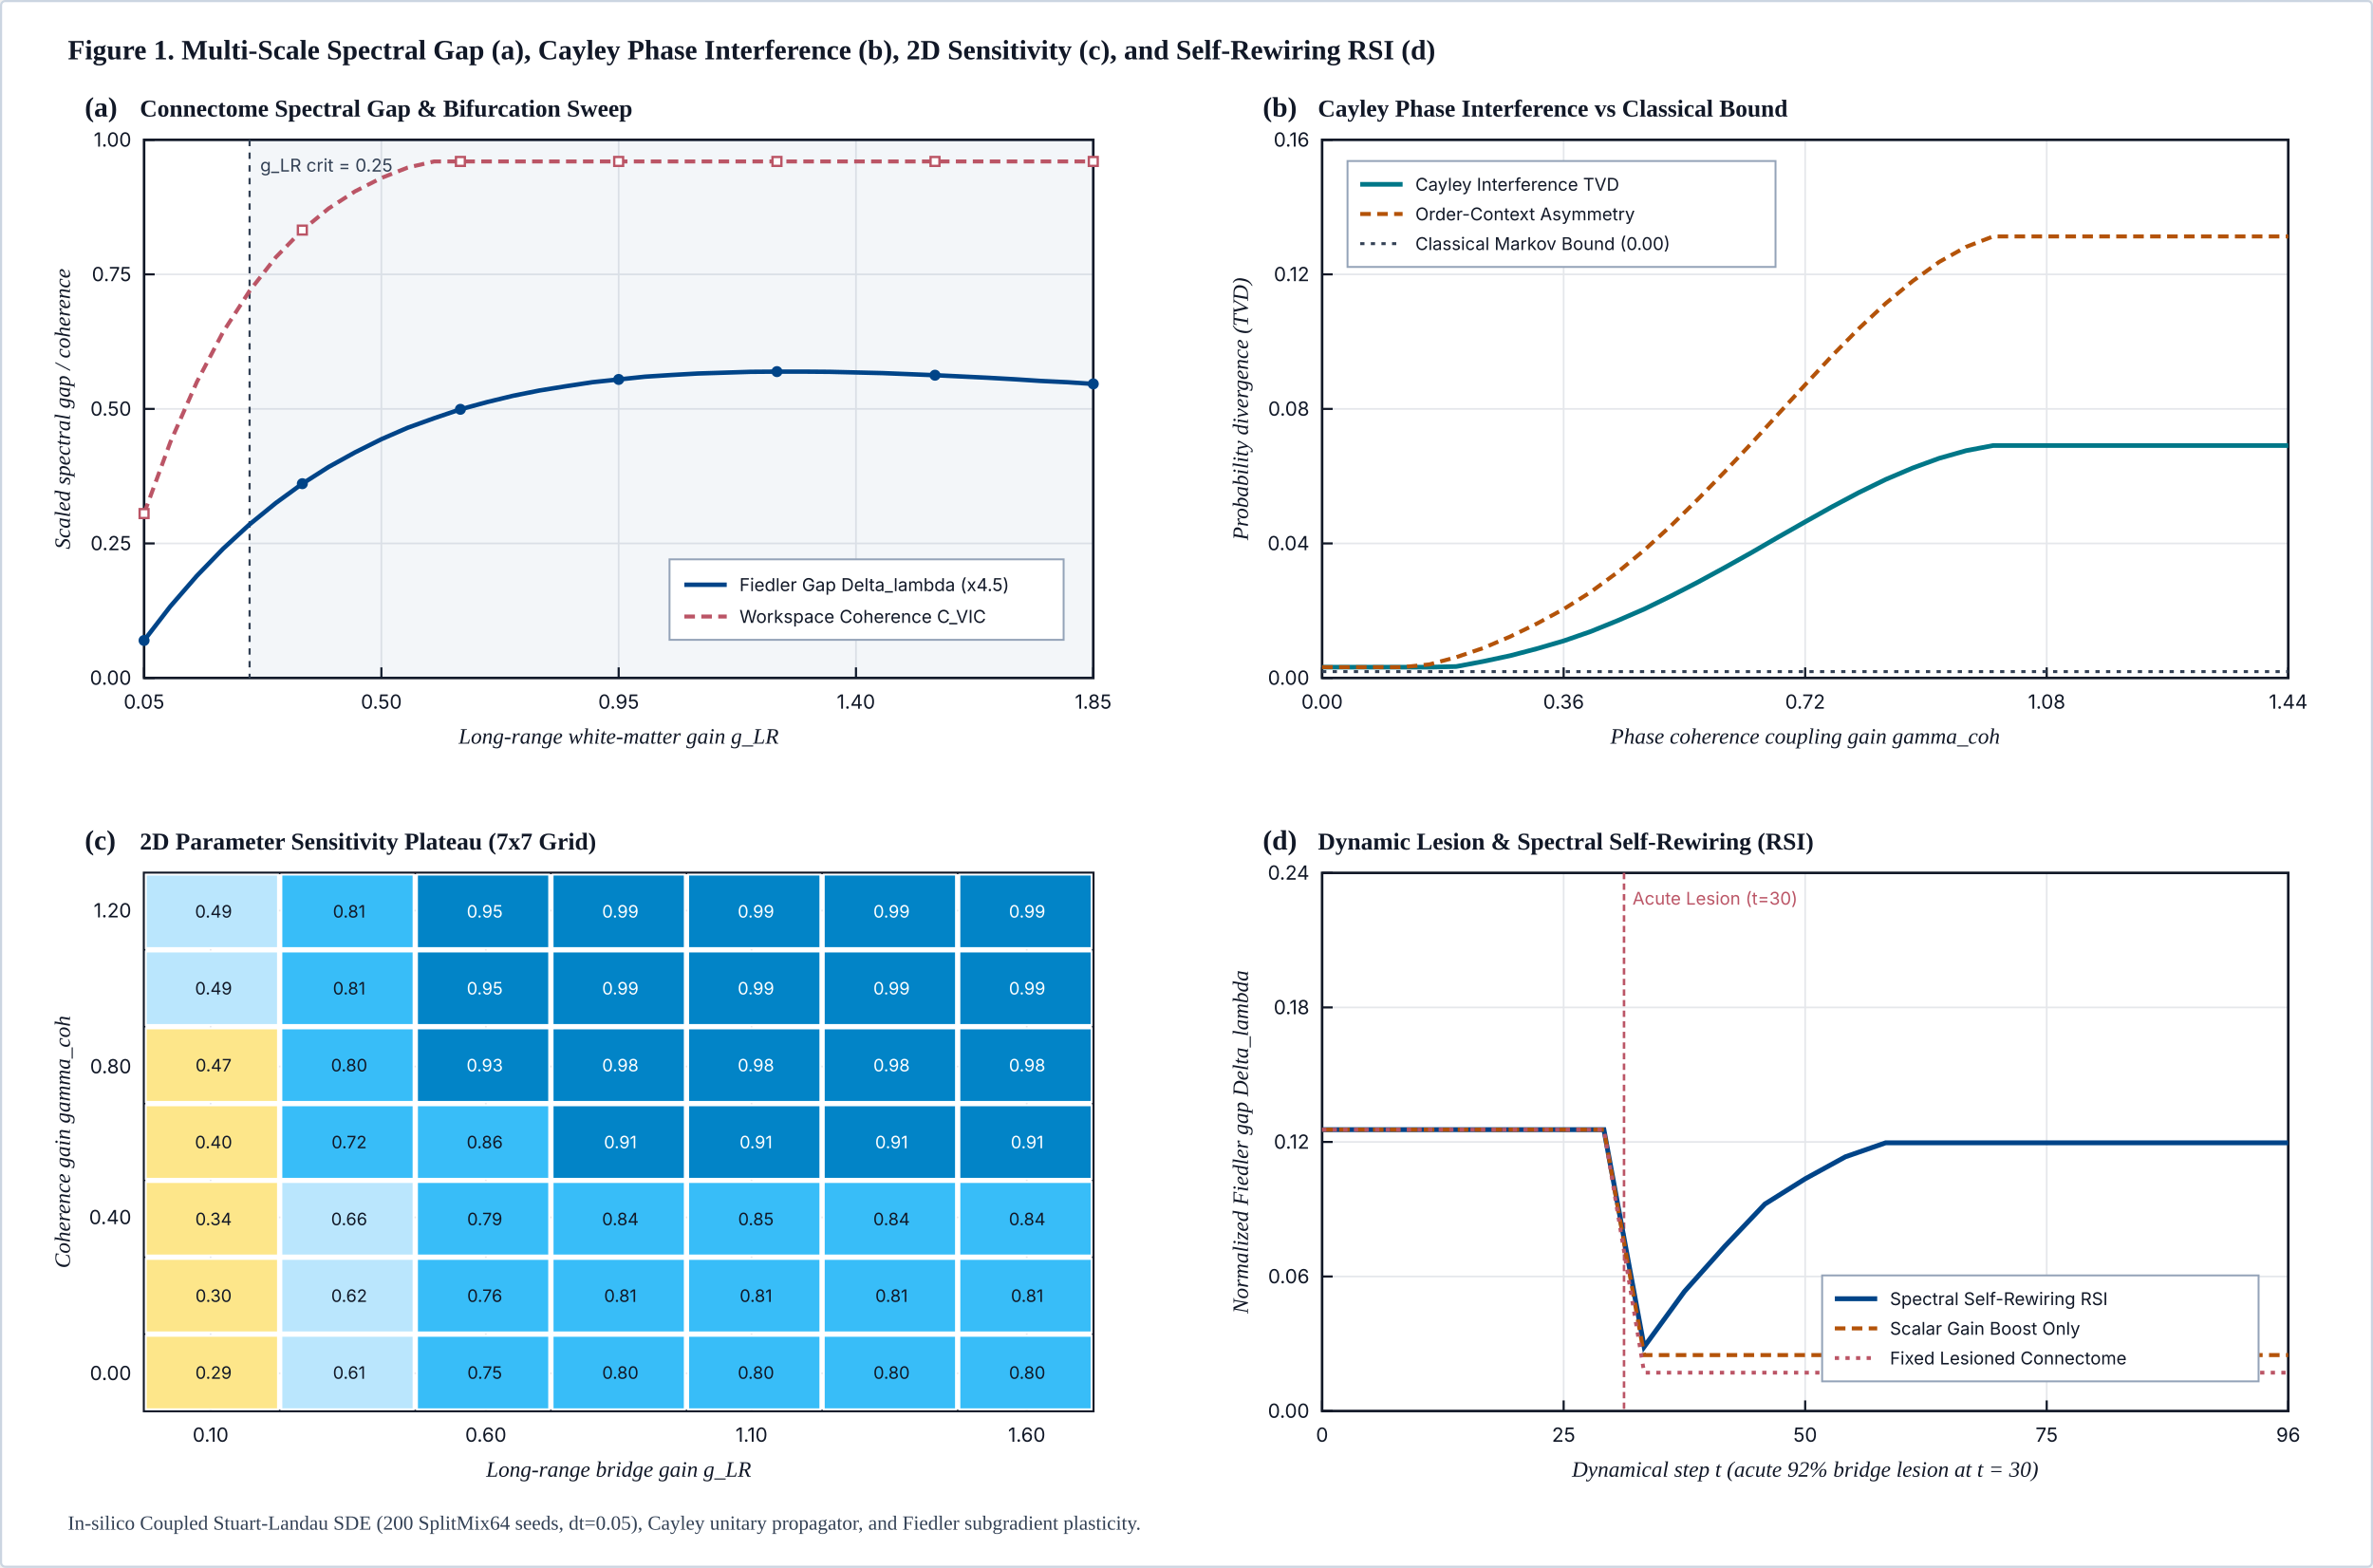
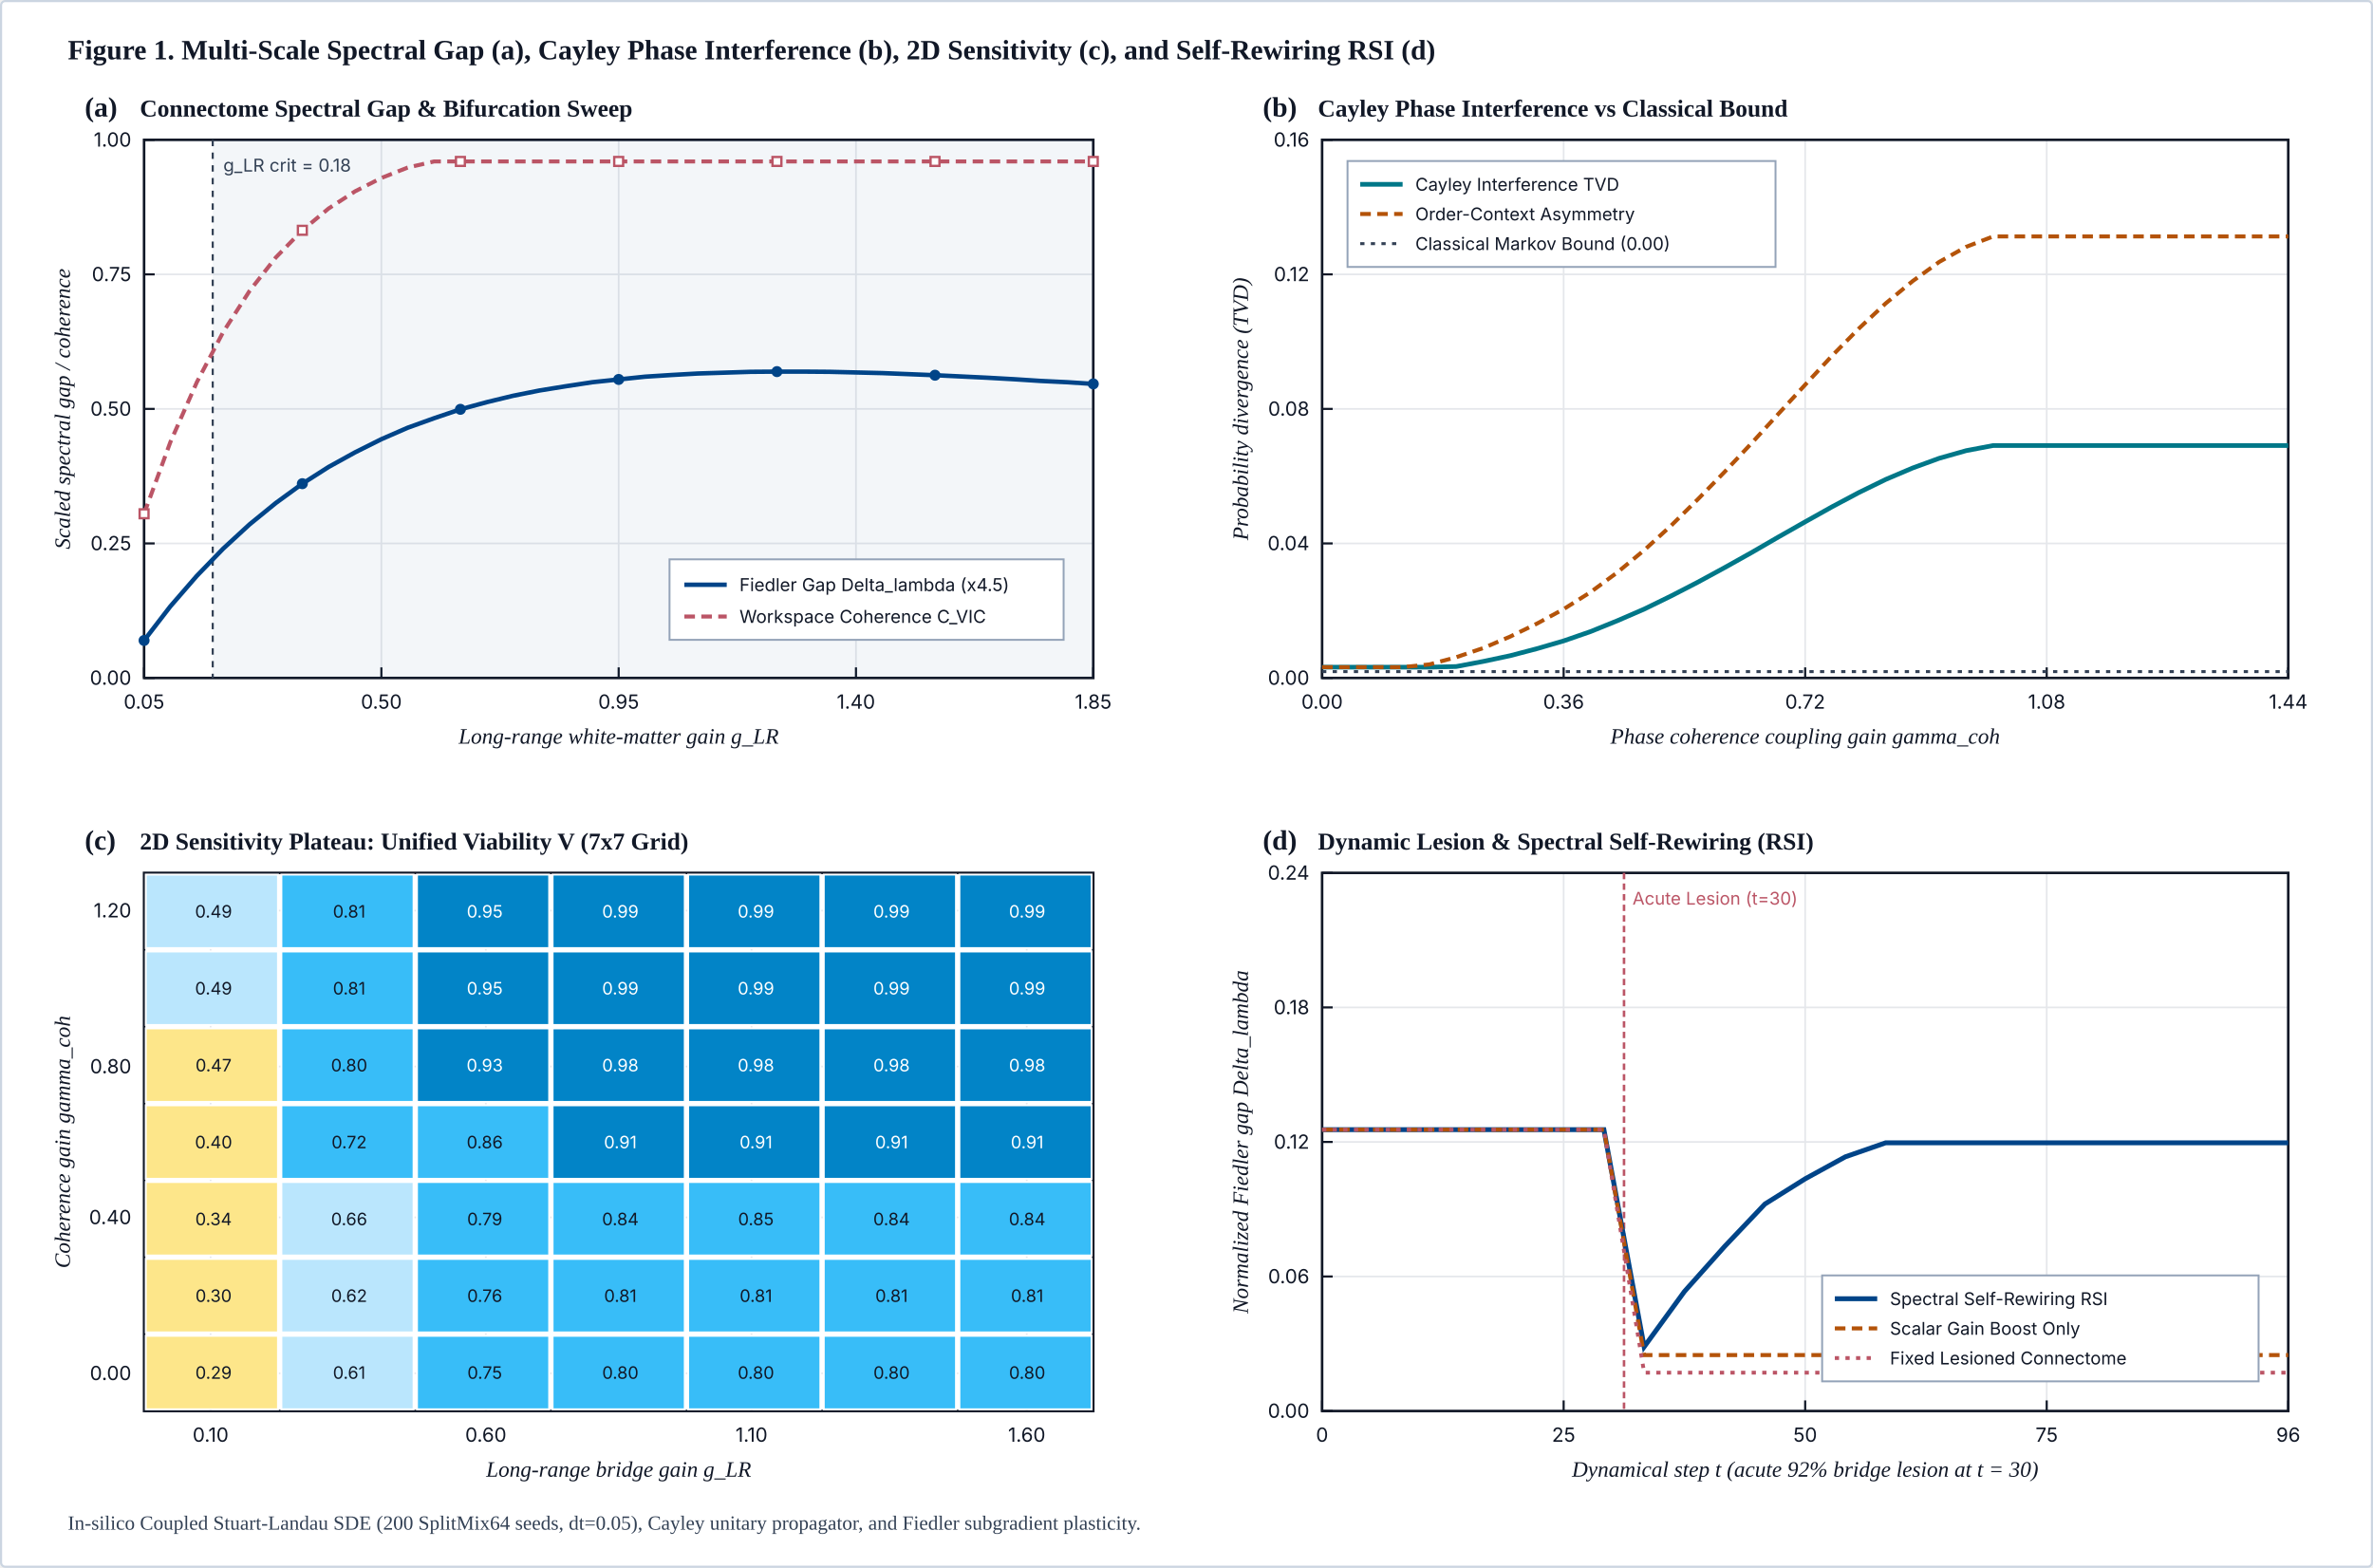
<svg xmlns="http://www.w3.org/2000/svg" viewBox="0 0 1120 740" width="1120" height="740" role="img" data-figure-style="journal-multipanel">
  <rect x="0.5" y="0.5" width="1119" height="739" rx="2" fill="#ffffff" stroke="#cbd5e1" stroke-width="1" />
  <text x="32" y="28" fill="#111827" font-family="Georgia, 'Times New Roman', serif" font-size="13.2" font-weight="700">Figure 1. Multi-Scale Spectral Gap (a), Cayley Phase Interference (b), 2D Sensitivity (c), and Self-Rewiring RSI (d)</text>
  <text x="40.0" y="55.0" fill="#111827" font-family="Georgia, 'Times New Roman', serif" font-size="13.2" font-weight="700">(a)</text>
  <text x="66.0" y="55.0" fill="#111827" font-family="Georgia, 'Times New Roman', serif" font-size="11.4" font-weight="600">Connectome Spectral Gap &amp; Bifurcation Sweep</text>
  <line x1="68.0" y1="320.0" x2="516.0" y2="320.0" stroke="#e5e7eb" stroke-width="0.8" />
  <line x1="68.0" y1="256.5" x2="516.0" y2="256.5" stroke="#e5e7eb" stroke-width="0.8" />
  <line x1="68.0" y1="193.0" x2="516.0" y2="193.0" stroke="#e5e7eb" stroke-width="0.8" />
  <line x1="68.0" y1="129.5" x2="516.0" y2="129.5" stroke="#e5e7eb" stroke-width="0.8" />
  <line x1="68.0" y1="66.0" x2="516.0" y2="66.0" stroke="#e5e7eb" stroke-width="0.8" />
  <line x1="68.0" y1="66.0" x2="68.0" y2="320.0" stroke="#e5e7eb" stroke-width="0.8" />
  <line x1="180.0" y1="66.0" x2="180.0" y2="320.0" stroke="#e5e7eb" stroke-width="0.8" />
  <line x1="292.0" y1="66.0" x2="292.0" y2="320.0" stroke="#e5e7eb" stroke-width="0.8" />
  <line x1="404.0" y1="66.0" x2="404.0" y2="320.0" stroke="#e5e7eb" stroke-width="0.8" />
  <line x1="516.0" y1="66.0" x2="516.0" y2="320.0" stroke="#e5e7eb" stroke-width="0.8" />
  <rect x="68.0" y="66.0" width="448.0" height="254.0" fill="none" stroke="#111827" stroke-width="1.2" />
  <line x1="68.0" y1="320.0" x2="68.0" y2="315.0" stroke="#111827" stroke-width="1.0" />
  <text x="68.0" y="334.5" text-anchor="middle" fill="#111827" font-family="Inter, 'Helvetica Neue', Arial, sans-serif" font-size="9.2">0.05</text>
  <line x1="180.0" y1="320.0" x2="180.0" y2="315.0" stroke="#111827" stroke-width="1.0" />
  <text x="180.0" y="334.5" text-anchor="middle" fill="#111827" font-family="Inter, 'Helvetica Neue', Arial, sans-serif" font-size="9.2">0.50</text>
  <line x1="292.0" y1="320.0" x2="292.0" y2="315.0" stroke="#111827" stroke-width="1.0" />
  <text x="292.0" y="334.5" text-anchor="middle" fill="#111827" font-family="Inter, 'Helvetica Neue', Arial, sans-serif" font-size="9.2">0.95</text>
  <line x1="404.0" y1="320.0" x2="404.0" y2="315.0" stroke="#111827" stroke-width="1.0" />
  <text x="404.0" y="334.5" text-anchor="middle" fill="#111827" font-family="Inter, 'Helvetica Neue', Arial, sans-serif" font-size="9.2">1.40</text>
  <line x1="516.0" y1="320.0" x2="516.0" y2="315.0" stroke="#111827" stroke-width="1.0" />
  <text x="516.0" y="334.5" text-anchor="middle" fill="#111827" font-family="Inter, 'Helvetica Neue', Arial, sans-serif" font-size="9.2">1.85</text>
  <line x1="68.0" y1="320.0" x2="73.0" y2="320.0" stroke="#111827" stroke-width="1.0" />
  <text x="62.0" y="323.2" text-anchor="end" fill="#111827" font-family="Inter, 'Helvetica Neue', Arial, sans-serif" font-size="9.2">0.00</text>
  <line x1="68.0" y1="256.5" x2="73.0" y2="256.5" stroke="#111827" stroke-width="1.0" />
  <text x="62.0" y="259.7" text-anchor="end" fill="#111827" font-family="Inter, 'Helvetica Neue', Arial, sans-serif" font-size="9.2">0.25</text>
  <line x1="68.0" y1="193.0" x2="73.0" y2="193.0" stroke="#111827" stroke-width="1.0" />
  <text x="62.0" y="196.2" text-anchor="end" fill="#111827" font-family="Inter, 'Helvetica Neue', Arial, sans-serif" font-size="9.2">0.50</text>
  <line x1="68.0" y1="129.5" x2="73.0" y2="129.5" stroke="#111827" stroke-width="1.0" />
  <text x="62.0" y="132.7" text-anchor="end" fill="#111827" font-family="Inter, 'Helvetica Neue', Arial, sans-serif" font-size="9.2">0.75</text>
  <line x1="68.0" y1="66.0" x2="73.0" y2="66.0" stroke="#111827" stroke-width="1.0" />
  <text x="62.0" y="69.2" text-anchor="end" fill="#111827" font-family="Inter, 'Helvetica Neue', Arial, sans-serif" font-size="9.2">1.00</text>
  <text x="292.0" y="351.0" text-anchor="middle" fill="#111827" font-family="Georgia, 'Times New Roman', serif" font-size="10.4" font-style="italic">Long-range white-matter gain g_LR</text>
  <text x="33.0" y="193.0" text-anchor="middle" transform="rotate(-90 33.0 193.0)" fill="#111827" font-family="Georgia, 'Times New Roman', serif" font-size="10.4" font-style="italic">Scaled spectral gap / coherence</text>
-   <rect x="117.8" y="66.0" width="398.2" height="254.0" fill="#004488" fill-opacity="0.05" />
-   <line x1="117.8" y1="66.0" x2="117.8" y2="320.0" stroke="#334155" stroke-width="1.0" stroke-dasharray="3 3" />
-   <text x="122.8" y="81.0" fill="#334155" font-family="Inter, 'Helvetica Neue', Arial, sans-serif" font-size="8.4">g_LR crit = 0.25</text>
+   <rect x="100.4" y="66.0" width="415.6" height="254.0" fill="#004488" fill-opacity="0.05" />
+   <line x1="100.4" y1="66.0" x2="100.4" y2="320.0" stroke="#334155" stroke-width="1.0" stroke-dasharray="3 3" />
+   <text x="105.4" y="81.0" fill="#334155" font-family="Inter, 'Helvetica Neue', Arial, sans-serif" font-size="8.4">g_LR crit = 0.18</text>
  <path d="M68.0,302.3 L80.4,286.2 L92.9,271.8 L105.3,259.0 L117.8,247.5 L130.2,237.4 L142.7,228.3 L155.1,220.4 L167.6,213.5 L180.0,207.3 L192.4,201.9 L204.9,197.4 L217.3,193.2 L229.8,189.8 L242.2,186.8 L254.7,184.3 L267.1,182.3 L279.6,180.4 L292.0,179.1 L304.4,177.8 L316.9,177.0 L329.3,176.3 L341.8,175.9 L354.2,175.5 L366.7,175.4 L379.1,175.4 L391.6,175.5 L404.0,175.8 L416.4,176.1 L428.9,176.6 L441.3,177.1 L453.8,177.7 L466.2,178.3 L478.7,179.0 L491.1,179.8 L503.6,180.4 L516.0,181.2" fill="none" stroke="#004488" stroke-width="2.1" />
-   <path d="M68.0,242.4 L80.4,208.7 L92.9,180.3 L105.3,156.7 L117.8,137.3 L130.2,121.4 L142.7,108.6 L155.1,98.4 L167.6,90.3 L180.0,84.0 L192.4,79.1 L204.9,76.2 L217.3,76.2 L229.8,76.2 L242.2,76.2 L254.7,76.2 L267.1,76.2 L279.6,76.2 L292.0,76.2 L304.4,76.2 L316.9,76.2 L329.3,76.2 L341.8,76.2 L354.2,76.2 L366.7,76.2 L379.1,76.2 L391.6,76.2 L404.0,76.2 L416.4,76.2 L428.9,76.2 L441.3,76.2 L453.8,76.2 L466.2,76.2 L478.7,76.2 L491.1,76.2 L503.6,76.2 L516.0,76.2" fill="none" stroke="#bb5566" stroke-width="1.9" stroke-dasharray="5 3" />
+   <path d="M68.0,242.5 L80.4,208.7 L92.9,180.4 L105.3,156.8 L117.8,137.3 L130.2,121.5 L142.7,108.7 L155.1,98.4 L167.6,90.3 L180.0,84.0 L192.4,79.1 L204.9,76.2 L217.3,76.2 L229.8,76.2 L242.2,76.2 L254.7,76.2 L267.1,76.2 L279.6,76.2 L292.0,76.2 L304.4,76.2 L316.9,76.2 L329.3,76.2 L341.8,76.2 L354.2,76.2 L366.7,76.2 L379.1,76.2 L391.6,76.2 L404.0,76.2 L416.4,76.2 L428.9,76.2 L441.3,76.2 L453.8,76.2 L466.2,76.2 L478.7,76.2 L491.1,76.2 L503.6,76.2 L516.0,76.2" fill="none" stroke="#bb5566" stroke-width="1.9" stroke-dasharray="5 3" />
  <circle cx="68.0" cy="302.3" r="2.6" fill="#004488" />
-   <rect x="65.9" y="240.3" width="4.2" height="4.2" fill="#ffffff" stroke="#bb5566" stroke-width="1.1" />
+   <rect x="65.9" y="240.4" width="4.2" height="4.2" fill="#ffffff" stroke="#bb5566" stroke-width="1.1" />
  <circle cx="142.7" cy="228.3" r="2.6" fill="#004488" />
-   <rect x="140.6" y="106.5" width="4.2" height="4.2" fill="#ffffff" stroke="#bb5566" stroke-width="1.1" />
+   <rect x="140.6" y="106.6" width="4.2" height="4.2" fill="#ffffff" stroke="#bb5566" stroke-width="1.1" />
  <circle cx="217.3" cy="193.2" r="2.6" fill="#004488" />
  <rect x="215.2" y="74.1" width="4.2" height="4.2" fill="#ffffff" stroke="#bb5566" stroke-width="1.1" />
  <circle cx="292.0" cy="179.1" r="2.6" fill="#004488" />
  <rect x="289.9" y="74.1" width="4.2" height="4.2" fill="#ffffff" stroke="#bb5566" stroke-width="1.1" />
  <circle cx="366.7" cy="175.4" r="2.6" fill="#004488" />
  <rect x="364.6" y="74.1" width="4.2" height="4.2" fill="#ffffff" stroke="#bb5566" stroke-width="1.1" />
  <circle cx="441.3" cy="177.1" r="2.6" fill="#004488" />
  <rect x="439.2" y="74.1" width="4.2" height="4.2" fill="#ffffff" stroke="#bb5566" stroke-width="1.1" />
  <circle cx="516.0" cy="181.2" r="2.6" fill="#004488" />
  <rect x="513.9" y="74.1" width="4.2" height="4.2" fill="#ffffff" stroke="#bb5566" stroke-width="1.1" />
  <rect x="316.0" y="264.0" width="186" height="38" fill="#ffffff" stroke="#94a3b8" stroke-width="0.9" />
  <line x1="323.0" y1="276.0" x2="343.0" y2="276.0" stroke="#004488" stroke-width="2.1" />
  <text x="349.0" y="279.0" fill="#111827" font-family="Inter, 'Helvetica Neue', Arial, sans-serif" font-size="8.4">Fiedler Gap Delta_lambda (x4.5)</text>
  <line x1="323.0" y1="291.0" x2="343.0" y2="291.0" stroke="#bb5566" stroke-width="1.9" stroke-dasharray="5 3" />
  <text x="349.0" y="294.0" fill="#111827" font-family="Inter, 'Helvetica Neue', Arial, sans-serif" font-size="8.4">Workspace Coherence C_VIC</text>
  <text x="596.0" y="55.0" fill="#111827" font-family="Georgia, 'Times New Roman', serif" font-size="13.2" font-weight="700">(b)</text>
  <text x="622.0" y="55.0" fill="#111827" font-family="Georgia, 'Times New Roman', serif" font-size="11.4" font-weight="600">Cayley Phase Interference vs Classical Bound</text>
  <line x1="624.0" y1="320.0" x2="1080.0" y2="320.0" stroke="#e5e7eb" stroke-width="0.8" />
  <line x1="624.0" y1="256.5" x2="1080.0" y2="256.5" stroke="#e5e7eb" stroke-width="0.8" />
  <line x1="624.0" y1="193.0" x2="1080.0" y2="193.0" stroke="#e5e7eb" stroke-width="0.8" />
  <line x1="624.0" y1="129.5" x2="1080.0" y2="129.5" stroke="#e5e7eb" stroke-width="0.8" />
  <line x1="624.0" y1="66.0" x2="1080.0" y2="66.0" stroke="#e5e7eb" stroke-width="0.8" />
  <line x1="624.0" y1="66.0" x2="624.0" y2="320.0" stroke="#e5e7eb" stroke-width="0.8" />
  <line x1="738.0" y1="66.0" x2="738.0" y2="320.0" stroke="#e5e7eb" stroke-width="0.8" />
  <line x1="852.0" y1="66.0" x2="852.0" y2="320.0" stroke="#e5e7eb" stroke-width="0.8" />
  <line x1="966.0" y1="66.0" x2="966.0" y2="320.0" stroke="#e5e7eb" stroke-width="0.8" />
  <line x1="1080.0" y1="66.0" x2="1080.0" y2="320.0" stroke="#e5e7eb" stroke-width="0.8" />
  <rect x="624.0" y="66.0" width="456.0" height="254.0" fill="none" stroke="#111827" stroke-width="1.2" />
  <line x1="624.0" y1="320.0" x2="624.0" y2="315.0" stroke="#111827" stroke-width="1.0" />
  <text x="624.0" y="334.5" text-anchor="middle" fill="#111827" font-family="Inter, 'Helvetica Neue', Arial, sans-serif" font-size="9.2">0.00</text>
  <line x1="738.0" y1="320.0" x2="738.0" y2="315.0" stroke="#111827" stroke-width="1.0" />
  <text x="738.0" y="334.5" text-anchor="middle" fill="#111827" font-family="Inter, 'Helvetica Neue', Arial, sans-serif" font-size="9.2">0.36</text>
  <line x1="852.0" y1="320.0" x2="852.0" y2="315.0" stroke="#111827" stroke-width="1.0" />
  <text x="852.0" y="334.5" text-anchor="middle" fill="#111827" font-family="Inter, 'Helvetica Neue', Arial, sans-serif" font-size="9.2">0.72</text>
  <line x1="966.0" y1="320.0" x2="966.0" y2="315.0" stroke="#111827" stroke-width="1.0" />
  <text x="966.0" y="334.5" text-anchor="middle" fill="#111827" font-family="Inter, 'Helvetica Neue', Arial, sans-serif" font-size="9.2">1.08</text>
  <line x1="1080.0" y1="320.0" x2="1080.0" y2="315.0" stroke="#111827" stroke-width="1.0" />
  <text x="1080.0" y="334.5" text-anchor="middle" fill="#111827" font-family="Inter, 'Helvetica Neue', Arial, sans-serif" font-size="9.2">1.44</text>
  <line x1="624.0" y1="320.0" x2="629.0" y2="320.0" stroke="#111827" stroke-width="1.0" />
  <text x="618.0" y="323.2" text-anchor="end" fill="#111827" font-family="Inter, 'Helvetica Neue', Arial, sans-serif" font-size="9.2">0.00</text>
  <line x1="624.0" y1="256.5" x2="629.0" y2="256.5" stroke="#111827" stroke-width="1.0" />
  <text x="618.0" y="259.7" text-anchor="end" fill="#111827" font-family="Inter, 'Helvetica Neue', Arial, sans-serif" font-size="9.2">0.04</text>
  <line x1="624.0" y1="193.0" x2="629.0" y2="193.0" stroke="#111827" stroke-width="1.0" />
  <text x="618.0" y="196.2" text-anchor="end" fill="#111827" font-family="Inter, 'Helvetica Neue', Arial, sans-serif" font-size="9.2">0.08</text>
  <line x1="624.0" y1="129.5" x2="629.0" y2="129.5" stroke="#111827" stroke-width="1.0" />
  <text x="618.0" y="132.7" text-anchor="end" fill="#111827" font-family="Inter, 'Helvetica Neue', Arial, sans-serif" font-size="9.2">0.12</text>
  <line x1="624.0" y1="66.0" x2="629.0" y2="66.0" stroke="#111827" stroke-width="1.0" />
  <text x="618.0" y="69.2" text-anchor="end" fill="#111827" font-family="Inter, 'Helvetica Neue', Arial, sans-serif" font-size="9.2">0.16</text>
  <text x="852.0" y="351.0" text-anchor="middle" fill="#111827" font-family="Georgia, 'Times New Roman', serif" font-size="10.4" font-style="italic">Phase coherence coupling gain gamma_coh</text>
  <text x="589.0" y="193.0" text-anchor="middle" transform="rotate(-90 589.0 193.0)" fill="#111827" font-family="Georgia, 'Times New Roman', serif" font-size="10.4" font-style="italic">Probability divergence (TVD)</text>
  <line x1="624.0" y1="317.0" x2="1080.0" y2="317.0" stroke="#334155" stroke-width="1.4" stroke-dasharray="2 3" />
  <path d="M624.0,314.9 L636.7,314.9 L649.3,314.9 L662.0,314.9 L674.7,314.9 L687.3,314.6 L700.0,312.2 L712.7,309.5 L725.3,306.2 L738.0,302.5 L750.7,298.1 L763.3,293.0 L776.0,287.5 L788.7,281.3 L801.3,274.8 L814.0,267.9 L826.7,260.8 L839.3,253.5 L852.0,246.3 L864.7,239.2 L877.3,232.5 L890.0,226.3 L902.7,220.9 L915.3,216.3 L928.0,212.7 L940.7,210.3 L953.3,210.3 L966.0,210.3 L978.7,210.3 L991.3,210.3 L1004.0,210.3 L1016.7,210.3 L1029.3,210.3 L1042.0,210.3 L1054.7,210.3 L1067.3,210.3 L1080.0,210.3" fill="none" stroke="#007788" stroke-width="2.2" />
  <path d="M624.0,314.9 L636.7,314.9 L649.3,314.9 L662.0,314.9 L674.7,313.6 L687.3,310.2 L700.0,305.9 L712.7,300.5 L725.3,294.4 L738.0,287.5 L750.7,279.5 L763.3,270.2 L776.0,259.7 L788.7,248.1 L801.3,235.7 L814.0,222.7 L826.7,209.2 L839.3,195.4 L852.0,181.6 L864.7,167.9 L877.3,155.1 L890.0,143.2 L902.7,132.7 L915.3,123.6 L928.0,116.5 L940.7,111.6 L953.3,111.6 L966.0,111.6 L978.7,111.6 L991.3,111.6 L1004.0,111.6 L1016.7,111.6 L1029.3,111.6 L1042.0,111.6 L1054.7,111.6 L1067.3,111.6 L1080.0,111.6" fill="none" stroke="#b45309" stroke-width="1.9" stroke-dasharray="5 3" />
  <rect x="636.0" y="76.0" width="202" height="50" fill="#ffffff" stroke="#94a3b8" stroke-width="0.9" />
  <line x1="642.0" y1="87.0" x2="662.0" y2="87.0" stroke="#007788" stroke-width="2.2" />
  <text x="668.0" y="90.0" fill="#111827" font-family="Inter, 'Helvetica Neue', Arial, sans-serif" font-size="8.3">Cayley Interference TVD</text>
  <line x1="642.0" y1="101.0" x2="662.0" y2="101.0" stroke="#b45309" stroke-width="1.9" stroke-dasharray="5 3" />
  <text x="668.0" y="104.0" fill="#111827" font-family="Inter, 'Helvetica Neue', Arial, sans-serif" font-size="8.3">Order-Context Asymmetry</text>
  <line x1="642.0" y1="115.0" x2="662.0" y2="115.0" stroke="#334155" stroke-width="1.4" stroke-dasharray="2 3" />
  <text x="668.0" y="118.0" fill="#111827" font-family="Inter, 'Helvetica Neue', Arial, sans-serif" font-size="8.3">Classical Markov Bound (0.00)</text>
  <text x="40.0" y="401.0" fill="#111827" font-family="Georgia, 'Times New Roman', serif" font-size="13.2" font-weight="700">(c)</text>
-   <text x="66.0" y="401.0" fill="#111827" font-family="Georgia, 'Times New Roman', serif" font-size="11.4" font-weight="600">2D Parameter Sensitivity Plateau (7x7 Grid)</text>
+   <text x="66.0" y="401.0" fill="#111827" font-family="Georgia, 'Times New Roman', serif" font-size="11.4" font-weight="600">2D Sensitivity Plateau: Unified Viability V (7x7 Grid)</text>
  <line x1="68.0" y1="648.2" x2="516.0" y2="648.2" stroke="#e5e7eb" stroke-width="0.8" />
  <line x1="68.0" y1="574.6" x2="516.0" y2="574.6" stroke="#e5e7eb" stroke-width="0.8" />
  <line x1="68.0" y1="503.4" x2="516.0" y2="503.4" stroke="#e5e7eb" stroke-width="0.8" />
  <line x1="68.0" y1="429.8" x2="516.0" y2="429.8" stroke="#e5e7eb" stroke-width="0.8" />
  <line x1="99.4" y1="412.0" x2="99.4" y2="666.0" stroke="#e5e7eb" stroke-width="0.8" />
  <line x1="229.3" y1="412.0" x2="229.3" y2="666.0" stroke="#e5e7eb" stroke-width="0.8" />
  <line x1="354.7" y1="412.0" x2="354.7" y2="666.0" stroke="#e5e7eb" stroke-width="0.8" />
  <line x1="484.6" y1="412.0" x2="484.6" y2="666.0" stroke="#e5e7eb" stroke-width="0.8" />
  <rect x="68.0" y="412.0" width="448.0" height="254.0" fill="none" stroke="#111827" stroke-width="1.2" />
  <line x1="99.4" y1="666.0" x2="99.4" y2="661.0" stroke="#111827" stroke-width="1.0" />
  <text x="99.4" y="680.5" text-anchor="middle" fill="#111827" font-family="Inter, 'Helvetica Neue', Arial, sans-serif" font-size="9.2">0.10</text>
  <line x1="229.3" y1="666.0" x2="229.3" y2="661.0" stroke="#111827" stroke-width="1.0" />
  <text x="229.3" y="680.5" text-anchor="middle" fill="#111827" font-family="Inter, 'Helvetica Neue', Arial, sans-serif" font-size="9.2">0.60</text>
  <line x1="354.7" y1="666.0" x2="354.7" y2="661.0" stroke="#111827" stroke-width="1.0" />
  <text x="354.7" y="680.5" text-anchor="middle" fill="#111827" font-family="Inter, 'Helvetica Neue', Arial, sans-serif" font-size="9.2">1.10</text>
  <line x1="484.6" y1="666.0" x2="484.6" y2="661.0" stroke="#111827" stroke-width="1.0" />
  <text x="484.6" y="680.5" text-anchor="middle" fill="#111827" font-family="Inter, 'Helvetica Neue', Arial, sans-serif" font-size="9.2">1.60</text>
  <line x1="68.0" y1="648.2" x2="73.0" y2="648.2" stroke="#111827" stroke-width="1.0" />
  <text x="62.0" y="651.4" text-anchor="end" fill="#111827" font-family="Inter, 'Helvetica Neue', Arial, sans-serif" font-size="9.2">0.00</text>
  <line x1="68.0" y1="574.6" x2="73.0" y2="574.6" stroke="#111827" stroke-width="1.0" />
  <text x="62.0" y="577.8" text-anchor="end" fill="#111827" font-family="Inter, 'Helvetica Neue', Arial, sans-serif" font-size="9.2">0.40</text>
  <line x1="68.0" y1="503.4" x2="73.0" y2="503.4" stroke="#111827" stroke-width="1.0" />
  <text x="62.0" y="506.6" text-anchor="end" fill="#111827" font-family="Inter, 'Helvetica Neue', Arial, sans-serif" font-size="9.2">0.80</text>
  <line x1="68.0" y1="429.8" x2="73.0" y2="429.8" stroke="#111827" stroke-width="1.0" />
  <text x="62.0" y="433.0" text-anchor="end" fill="#111827" font-family="Inter, 'Helvetica Neue', Arial, sans-serif" font-size="9.2">1.20</text>
  <text x="292.0" y="697.0" text-anchor="middle" fill="#111827" font-family="Georgia, 'Times New Roman', serif" font-size="10.4" font-style="italic">Long-range bridge gain g_LR</text>
  <text x="33.0" y="539.0" text-anchor="middle" transform="rotate(-90 33.0 539.0)" fill="#111827" font-family="Georgia, 'Times New Roman', serif" font-size="10.4" font-style="italic">Coherence gain gamma_coh</text>
  <rect x="68.8" y="630.5" width="62.4" height="34.7" fill="#fde68a" stroke="#ffffff" stroke-width="0.9" />
  <text x="100.8" y="650.8" text-anchor="middle" fill="#111827" font-family="Inter, 'Helvetica Neue', Arial, sans-serif" font-size="8.1">0.29</text>
  <rect x="132.8" y="630.5" width="62.4" height="34.7" fill="#bae6fd" stroke="#ffffff" stroke-width="0.9" />
  <text x="164.8" y="650.8" text-anchor="middle" fill="#111827" font-family="Inter, 'Helvetica Neue', Arial, sans-serif" font-size="8.1">0.61</text>
  <rect x="196.8" y="630.5" width="62.4" height="34.7" fill="#38bdf8" stroke="#ffffff" stroke-width="0.9" />
  <text x="228.8" y="650.8" text-anchor="middle" fill="#111827" font-family="Inter, 'Helvetica Neue', Arial, sans-serif" font-size="8.1">0.75</text>
  <rect x="260.8" y="630.5" width="62.4" height="34.7" fill="#38bdf8" stroke="#ffffff" stroke-width="0.9" />
  <text x="292.8" y="650.8" text-anchor="middle" fill="#111827" font-family="Inter, 'Helvetica Neue', Arial, sans-serif" font-size="8.1">0.80</text>
  <rect x="324.8" y="630.5" width="62.4" height="34.7" fill="#38bdf8" stroke="#ffffff" stroke-width="0.9" />
  <text x="356.8" y="650.8" text-anchor="middle" fill="#111827" font-family="Inter, 'Helvetica Neue', Arial, sans-serif" font-size="8.1">0.80</text>
  <rect x="388.8" y="630.5" width="62.4" height="34.7" fill="#38bdf8" stroke="#ffffff" stroke-width="0.9" />
  <text x="420.8" y="650.8" text-anchor="middle" fill="#111827" font-family="Inter, 'Helvetica Neue', Arial, sans-serif" font-size="8.1">0.80</text>
  <rect x="452.8" y="630.5" width="62.4" height="34.7" fill="#38bdf8" stroke="#ffffff" stroke-width="0.9" />
  <text x="484.8" y="650.8" text-anchor="middle" fill="#111827" font-family="Inter, 'Helvetica Neue', Arial, sans-serif" font-size="8.1">0.80</text>
  <rect x="68.8" y="594.2" width="62.4" height="34.7" fill="#fde68a" stroke="#ffffff" stroke-width="0.9" />
  <text x="100.8" y="614.5" text-anchor="middle" fill="#111827" font-family="Inter, 'Helvetica Neue', Arial, sans-serif" font-size="8.1">0.30</text>
  <rect x="132.8" y="594.2" width="62.4" height="34.7" fill="#bae6fd" stroke="#ffffff" stroke-width="0.9" />
  <text x="164.8" y="614.5" text-anchor="middle" fill="#111827" font-family="Inter, 'Helvetica Neue', Arial, sans-serif" font-size="8.1">0.62</text>
  <rect x="196.8" y="594.2" width="62.4" height="34.7" fill="#38bdf8" stroke="#ffffff" stroke-width="0.9" />
  <text x="228.8" y="614.5" text-anchor="middle" fill="#111827" font-family="Inter, 'Helvetica Neue', Arial, sans-serif" font-size="8.1">0.76</text>
  <rect x="260.8" y="594.2" width="62.4" height="34.7" fill="#38bdf8" stroke="#ffffff" stroke-width="0.9" />
  <text x="292.8" y="614.5" text-anchor="middle" fill="#111827" font-family="Inter, 'Helvetica Neue', Arial, sans-serif" font-size="8.1">0.81</text>
  <rect x="324.8" y="594.2" width="62.4" height="34.7" fill="#38bdf8" stroke="#ffffff" stroke-width="0.9" />
  <text x="356.8" y="614.5" text-anchor="middle" fill="#111827" font-family="Inter, 'Helvetica Neue', Arial, sans-serif" font-size="8.1">0.81</text>
  <rect x="388.8" y="594.2" width="62.4" height="34.7" fill="#38bdf8" stroke="#ffffff" stroke-width="0.9" />
  <text x="420.8" y="614.5" text-anchor="middle" fill="#111827" font-family="Inter, 'Helvetica Neue', Arial, sans-serif" font-size="8.1">0.81</text>
  <rect x="452.8" y="594.2" width="62.4" height="34.7" fill="#38bdf8" stroke="#ffffff" stroke-width="0.9" />
  <text x="484.8" y="614.5" text-anchor="middle" fill="#111827" font-family="Inter, 'Helvetica Neue', Arial, sans-serif" font-size="8.1">0.81</text>
  <rect x="68.8" y="557.9" width="62.4" height="34.7" fill="#fde68a" stroke="#ffffff" stroke-width="0.9" />
  <text x="100.8" y="578.3" text-anchor="middle" fill="#111827" font-family="Inter, 'Helvetica Neue', Arial, sans-serif" font-size="8.1">0.34</text>
  <rect x="132.8" y="557.9" width="62.4" height="34.7" fill="#bae6fd" stroke="#ffffff" stroke-width="0.9" />
  <text x="164.8" y="578.3" text-anchor="middle" fill="#111827" font-family="Inter, 'Helvetica Neue', Arial, sans-serif" font-size="8.1">0.66</text>
  <rect x="196.8" y="557.9" width="62.4" height="34.7" fill="#38bdf8" stroke="#ffffff" stroke-width="0.9" />
  <text x="228.8" y="578.3" text-anchor="middle" fill="#111827" font-family="Inter, 'Helvetica Neue', Arial, sans-serif" font-size="8.1">0.79</text>
  <rect x="260.8" y="557.9" width="62.4" height="34.7" fill="#38bdf8" stroke="#ffffff" stroke-width="0.9" />
  <text x="292.8" y="578.3" text-anchor="middle" fill="#111827" font-family="Inter, 'Helvetica Neue', Arial, sans-serif" font-size="8.1">0.84</text>
  <rect x="324.8" y="557.9" width="62.4" height="34.7" fill="#38bdf8" stroke="#ffffff" stroke-width="0.9" />
  <text x="356.8" y="578.3" text-anchor="middle" fill="#111827" font-family="Inter, 'Helvetica Neue', Arial, sans-serif" font-size="8.1">0.85</text>
  <rect x="388.8" y="557.9" width="62.4" height="34.7" fill="#38bdf8" stroke="#ffffff" stroke-width="0.9" />
  <text x="420.8" y="578.3" text-anchor="middle" fill="#111827" font-family="Inter, 'Helvetica Neue', Arial, sans-serif" font-size="8.1">0.84</text>
  <rect x="452.8" y="557.9" width="62.4" height="34.7" fill="#38bdf8" stroke="#ffffff" stroke-width="0.9" />
  <text x="484.8" y="578.3" text-anchor="middle" fill="#111827" font-family="Inter, 'Helvetica Neue', Arial, sans-serif" font-size="8.1">0.84</text>
  <rect x="68.8" y="521.7" width="62.4" height="34.7" fill="#fde68a" stroke="#ffffff" stroke-width="0.9" />
  <text x="100.8" y="542.0" text-anchor="middle" fill="#111827" font-family="Inter, 'Helvetica Neue', Arial, sans-serif" font-size="8.1">0.40</text>
  <rect x="132.8" y="521.7" width="62.4" height="34.7" fill="#38bdf8" stroke="#ffffff" stroke-width="0.9" />
  <text x="164.8" y="542.0" text-anchor="middle" fill="#111827" font-family="Inter, 'Helvetica Neue', Arial, sans-serif" font-size="8.1">0.72</text>
  <rect x="196.8" y="521.7" width="62.4" height="34.7" fill="#38bdf8" stroke="#ffffff" stroke-width="0.9" />
  <text x="228.8" y="542.0" text-anchor="middle" fill="#111827" font-family="Inter, 'Helvetica Neue', Arial, sans-serif" font-size="8.1">0.86</text>
  <rect x="260.8" y="521.7" width="62.4" height="34.7" fill="#0284c7" stroke="#ffffff" stroke-width="0.9" />
  <text x="292.8" y="542.0" text-anchor="middle" fill="#ffffff" font-family="Inter, 'Helvetica Neue', Arial, sans-serif" font-size="8.1">0.91</text>
  <rect x="324.8" y="521.7" width="62.4" height="34.7" fill="#0284c7" stroke="#ffffff" stroke-width="0.9" />
  <text x="356.8" y="542.0" text-anchor="middle" fill="#ffffff" font-family="Inter, 'Helvetica Neue', Arial, sans-serif" font-size="8.1">0.91</text>
  <rect x="388.8" y="521.7" width="62.4" height="34.7" fill="#0284c7" stroke="#ffffff" stroke-width="0.9" />
  <text x="420.8" y="542.0" text-anchor="middle" fill="#ffffff" font-family="Inter, 'Helvetica Neue', Arial, sans-serif" font-size="8.1">0.91</text>
  <rect x="452.8" y="521.7" width="62.4" height="34.7" fill="#0284c7" stroke="#ffffff" stroke-width="0.9" />
  <text x="484.8" y="542.0" text-anchor="middle" fill="#ffffff" font-family="Inter, 'Helvetica Neue', Arial, sans-serif" font-size="8.1">0.91</text>
  <rect x="68.8" y="485.4" width="62.4" height="34.7" fill="#fde68a" stroke="#ffffff" stroke-width="0.9" />
  <text x="100.8" y="505.7" text-anchor="middle" fill="#111827" font-family="Inter, 'Helvetica Neue', Arial, sans-serif" font-size="8.1">0.47</text>
  <rect x="132.8" y="485.4" width="62.4" height="34.7" fill="#38bdf8" stroke="#ffffff" stroke-width="0.9" />
  <text x="164.8" y="505.7" text-anchor="middle" fill="#111827" font-family="Inter, 'Helvetica Neue', Arial, sans-serif" font-size="8.1">0.80</text>
  <rect x="196.8" y="485.4" width="62.4" height="34.7" fill="#0284c7" stroke="#ffffff" stroke-width="0.9" />
  <text x="228.8" y="505.7" text-anchor="middle" fill="#ffffff" font-family="Inter, 'Helvetica Neue', Arial, sans-serif" font-size="8.1">0.93</text>
  <rect x="260.8" y="485.4" width="62.4" height="34.7" fill="#0284c7" stroke="#ffffff" stroke-width="0.9" />
  <text x="292.8" y="505.7" text-anchor="middle" fill="#ffffff" font-family="Inter, 'Helvetica Neue', Arial, sans-serif" font-size="8.1">0.98</text>
  <rect x="324.8" y="485.4" width="62.4" height="34.7" fill="#0284c7" stroke="#ffffff" stroke-width="0.9" />
  <text x="356.8" y="505.7" text-anchor="middle" fill="#ffffff" font-family="Inter, 'Helvetica Neue', Arial, sans-serif" font-size="8.1">0.98</text>
  <rect x="388.8" y="485.4" width="62.4" height="34.7" fill="#0284c7" stroke="#ffffff" stroke-width="0.9" />
  <text x="420.8" y="505.7" text-anchor="middle" fill="#ffffff" font-family="Inter, 'Helvetica Neue', Arial, sans-serif" font-size="8.1">0.98</text>
  <rect x="452.8" y="485.4" width="62.4" height="34.7" fill="#0284c7" stroke="#ffffff" stroke-width="0.9" />
  <text x="484.8" y="505.7" text-anchor="middle" fill="#ffffff" font-family="Inter, 'Helvetica Neue', Arial, sans-serif" font-size="8.1">0.98</text>
  <rect x="68.8" y="449.1" width="62.4" height="34.7" fill="#bae6fd" stroke="#ffffff" stroke-width="0.9" />
  <text x="100.8" y="469.4" text-anchor="middle" fill="#111827" font-family="Inter, 'Helvetica Neue', Arial, sans-serif" font-size="8.1">0.49</text>
  <rect x="132.8" y="449.1" width="62.4" height="34.7" fill="#38bdf8" stroke="#ffffff" stroke-width="0.9" />
  <text x="164.8" y="469.4" text-anchor="middle" fill="#111827" font-family="Inter, 'Helvetica Neue', Arial, sans-serif" font-size="8.1">0.81</text>
  <rect x="196.8" y="449.1" width="62.4" height="34.7" fill="#0284c7" stroke="#ffffff" stroke-width="0.9" />
  <text x="228.8" y="469.4" text-anchor="middle" fill="#ffffff" font-family="Inter, 'Helvetica Neue', Arial, sans-serif" font-size="8.1">0.95</text>
  <rect x="260.8" y="449.1" width="62.4" height="34.7" fill="#0284c7" stroke="#ffffff" stroke-width="0.9" />
  <text x="292.8" y="469.4" text-anchor="middle" fill="#ffffff" font-family="Inter, 'Helvetica Neue', Arial, sans-serif" font-size="8.1">0.99</text>
  <rect x="324.8" y="449.1" width="62.4" height="34.7" fill="#0284c7" stroke="#ffffff" stroke-width="0.9" />
  <text x="356.8" y="469.4" text-anchor="middle" fill="#ffffff" font-family="Inter, 'Helvetica Neue', Arial, sans-serif" font-size="8.1">0.99</text>
  <rect x="388.8" y="449.1" width="62.4" height="34.7" fill="#0284c7" stroke="#ffffff" stroke-width="0.9" />
  <text x="420.8" y="469.4" text-anchor="middle" fill="#ffffff" font-family="Inter, 'Helvetica Neue', Arial, sans-serif" font-size="8.1">0.99</text>
  <rect x="452.8" y="449.1" width="62.4" height="34.7" fill="#0284c7" stroke="#ffffff" stroke-width="0.9" />
  <text x="484.8" y="469.4" text-anchor="middle" fill="#ffffff" font-family="Inter, 'Helvetica Neue', Arial, sans-serif" font-size="8.1">0.99</text>
  <rect x="68.8" y="412.8" width="62.4" height="34.7" fill="#bae6fd" stroke="#ffffff" stroke-width="0.9" />
  <text x="100.8" y="433.1" text-anchor="middle" fill="#111827" font-family="Inter, 'Helvetica Neue', Arial, sans-serif" font-size="8.1">0.49</text>
  <rect x="132.8" y="412.8" width="62.4" height="34.7" fill="#38bdf8" stroke="#ffffff" stroke-width="0.9" />
  <text x="164.8" y="433.1" text-anchor="middle" fill="#111827" font-family="Inter, 'Helvetica Neue', Arial, sans-serif" font-size="8.1">0.81</text>
  <rect x="196.8" y="412.8" width="62.4" height="34.7" fill="#0284c7" stroke="#ffffff" stroke-width="0.9" />
  <text x="228.8" y="433.1" text-anchor="middle" fill="#ffffff" font-family="Inter, 'Helvetica Neue', Arial, sans-serif" font-size="8.1">0.95</text>
  <rect x="260.8" y="412.8" width="62.4" height="34.7" fill="#0284c7" stroke="#ffffff" stroke-width="0.9" />
  <text x="292.8" y="433.1" text-anchor="middle" fill="#ffffff" font-family="Inter, 'Helvetica Neue', Arial, sans-serif" font-size="8.1">0.99</text>
  <rect x="324.8" y="412.8" width="62.4" height="34.7" fill="#0284c7" stroke="#ffffff" stroke-width="0.9" />
  <text x="356.8" y="433.1" text-anchor="middle" fill="#ffffff" font-family="Inter, 'Helvetica Neue', Arial, sans-serif" font-size="8.1">0.99</text>
  <rect x="388.8" y="412.8" width="62.4" height="34.7" fill="#0284c7" stroke="#ffffff" stroke-width="0.9" />
  <text x="420.8" y="433.1" text-anchor="middle" fill="#ffffff" font-family="Inter, 'Helvetica Neue', Arial, sans-serif" font-size="8.1">0.99</text>
  <rect x="452.8" y="412.8" width="62.4" height="34.7" fill="#0284c7" stroke="#ffffff" stroke-width="0.9" />
  <text x="484.8" y="433.1" text-anchor="middle" fill="#ffffff" font-family="Inter, 'Helvetica Neue', Arial, sans-serif" font-size="8.1">0.99</text>
  <text x="596.0" y="401.0" fill="#111827" font-family="Georgia, 'Times New Roman', serif" font-size="13.2" font-weight="700">(d)</text>
  <text x="622.0" y="401.0" fill="#111827" font-family="Georgia, 'Times New Roman', serif" font-size="11.4" font-weight="600">Dynamic Lesion &amp; Spectral Self-Rewiring (RSI)</text>
  <line x1="624.0" y1="666.0" x2="1080.0" y2="666.0" stroke="#e5e7eb" stroke-width="0.8" />
  <line x1="624.0" y1="602.5" x2="1080.0" y2="602.5" stroke="#e5e7eb" stroke-width="0.8" />
  <line x1="624.0" y1="539.0" x2="1080.0" y2="539.0" stroke="#e5e7eb" stroke-width="0.8" />
  <line x1="624.0" y1="475.5" x2="1080.0" y2="475.5" stroke="#e5e7eb" stroke-width="0.8" />
  <line x1="624.0" y1="412.0" x2="1080.0" y2="412.0" stroke="#e5e7eb" stroke-width="0.8" />
  <line x1="624.0" y1="412.0" x2="624.0" y2="666.0" stroke="#e5e7eb" stroke-width="0.8" />
  <line x1="738.0" y1="412.0" x2="738.0" y2="666.0" stroke="#e5e7eb" stroke-width="0.8" />
  <line x1="852.0" y1="412.0" x2="852.0" y2="666.0" stroke="#e5e7eb" stroke-width="0.8" />
  <line x1="966.0" y1="412.0" x2="966.0" y2="666.0" stroke="#e5e7eb" stroke-width="0.8" />
  <line x1="1080.0" y1="412.0" x2="1080.0" y2="666.0" stroke="#e5e7eb" stroke-width="0.8" />
  <rect x="624.0" y="412.0" width="456.0" height="254.0" fill="none" stroke="#111827" stroke-width="1.2" />
  <line x1="624.0" y1="666.0" x2="624.0" y2="661.0" stroke="#111827" stroke-width="1.0" />
  <text x="624.0" y="680.5" text-anchor="middle" fill="#111827" font-family="Inter, 'Helvetica Neue', Arial, sans-serif" font-size="9.2">0</text>
  <line x1="738.0" y1="666.0" x2="738.0" y2="661.0" stroke="#111827" stroke-width="1.0" />
  <text x="738.0" y="680.5" text-anchor="middle" fill="#111827" font-family="Inter, 'Helvetica Neue', Arial, sans-serif" font-size="9.2">25</text>
  <line x1="852.0" y1="666.0" x2="852.0" y2="661.0" stroke="#111827" stroke-width="1.0" />
  <text x="852.0" y="680.5" text-anchor="middle" fill="#111827" font-family="Inter, 'Helvetica Neue', Arial, sans-serif" font-size="9.2">50</text>
  <line x1="966.0" y1="666.0" x2="966.0" y2="661.0" stroke="#111827" stroke-width="1.0" />
  <text x="966.0" y="680.5" text-anchor="middle" fill="#111827" font-family="Inter, 'Helvetica Neue', Arial, sans-serif" font-size="9.2">75</text>
  <line x1="1080.0" y1="666.0" x2="1080.0" y2="661.0" stroke="#111827" stroke-width="1.0" />
  <text x="1080.0" y="680.5" text-anchor="middle" fill="#111827" font-family="Inter, 'Helvetica Neue', Arial, sans-serif" font-size="9.2">96</text>
  <line x1="624.0" y1="666.0" x2="629.0" y2="666.0" stroke="#111827" stroke-width="1.0" />
  <text x="618.0" y="669.2" text-anchor="end" fill="#111827" font-family="Inter, 'Helvetica Neue', Arial, sans-serif" font-size="9.2">0.00</text>
  <line x1="624.0" y1="602.5" x2="629.0" y2="602.5" stroke="#111827" stroke-width="1.0" />
  <text x="618.0" y="605.7" text-anchor="end" fill="#111827" font-family="Inter, 'Helvetica Neue', Arial, sans-serif" font-size="9.2">0.06</text>
  <line x1="624.0" y1="539.0" x2="629.0" y2="539.0" stroke="#111827" stroke-width="1.0" />
  <text x="618.0" y="542.2" text-anchor="end" fill="#111827" font-family="Inter, 'Helvetica Neue', Arial, sans-serif" font-size="9.2">0.12</text>
  <line x1="624.0" y1="475.5" x2="629.0" y2="475.5" stroke="#111827" stroke-width="1.0" />
  <text x="618.0" y="478.7" text-anchor="end" fill="#111827" font-family="Inter, 'Helvetica Neue', Arial, sans-serif" font-size="9.2">0.18</text>
  <line x1="624.0" y1="412.0" x2="629.0" y2="412.0" stroke="#111827" stroke-width="1.0" />
  <text x="618.0" y="415.2" text-anchor="end" fill="#111827" font-family="Inter, 'Helvetica Neue', Arial, sans-serif" font-size="9.2">0.24</text>
  <text x="852.0" y="697.0" text-anchor="middle" fill="#111827" font-family="Georgia, 'Times New Roman', serif" font-size="10.4" font-style="italic">Dynamical step t (acute 92% bridge lesion at t = 30)</text>
  <text x="589.0" y="539.0" text-anchor="middle" transform="rotate(-90 589.0 539.0)" fill="#111827" font-family="Georgia, 'Times New Roman', serif" font-size="10.4" font-style="italic">Normalized Fiedler gap Delta_lambda</text>
  <line x1="766.5" y1="412.0" x2="766.5" y2="666.0" stroke="#bb5566" stroke-width="1.2" stroke-dasharray="3 2" />
  <text x="770.5" y="427.0" fill="#bb5566" font-family="Inter, 'Helvetica Neue', Arial, sans-serif" font-size="8.3">Acute Lesion (t=30)</text>
  <path d="M624.0,533.2 L643.0,533.2 L662.0,533.2 L681.0,533.2 L700.0,533.2 L719.0,533.2 L738.0,533.2 L757.0,533.2 L776.0,635.7 L795.0,609.6 L814.0,588.3 L833.0,568.3 L852.0,556.4 L871.0,546.0 L890.0,539.4 L909.0,539.4 L928.0,539.4 L947.0,539.4 L966.0,539.4 L985.0,539.4 L1004.0,539.4 L1023.0,539.4 L1042.0,539.4 L1061.0,539.4 L1080.0,539.4" fill="none" stroke="#004488" stroke-width="2.3" />
  <path d="M624.0,533.2 L643.0,533.2 L662.0,533.2 L681.0,533.2 L700.0,533.2 L719.0,533.2 L738.0,533.2 L757.0,533.2 L776.0,639.6 L795.0,639.6 L814.0,639.6 L833.0,639.6 L852.0,639.6 L871.0,639.6 L890.0,639.6 L909.0,639.6 L928.0,639.6 L947.0,639.6 L966.0,639.6 L985.0,639.6 L1004.0,639.6 L1023.0,639.6 L1042.0,639.6 L1061.0,639.6 L1080.0,639.6" fill="none" stroke="#b45309" stroke-width="1.9" stroke-dasharray="5 3" />
  <path d="M624.0,533.2 L643.0,533.2 L662.0,533.2 L681.0,533.2 L700.0,533.2 L719.0,533.2 L738.0,533.2 L757.0,533.2 L776.0,647.9 L795.0,647.9 L814.0,647.9 L833.0,647.9 L852.0,647.9 L871.0,647.9 L890.0,647.9 L909.0,647.9 L928.0,647.9 L947.0,647.9 L966.0,647.9 L985.0,647.9 L1004.0,647.9 L1023.0,647.9 L1042.0,647.9 L1061.0,647.9 L1080.0,647.9" fill="none" stroke="#bb5566" stroke-width="1.8" stroke-dasharray="2 3" />
  <rect x="860.0" y="602.0" width="206" height="50" fill="#ffffff" stroke="#94a3b8" stroke-width="0.9" />
  <line x1="866.0" y1="613.0" x2="886.0" y2="613.0" stroke="#004488" stroke-width="2.3" />
  <text x="892.0" y="616.0" fill="#111827" font-family="Inter, 'Helvetica Neue', Arial, sans-serif" font-size="8.3">Spectral Self-Rewiring RSI</text>
  <line x1="866.0" y1="627.0" x2="886.0" y2="627.0" stroke="#b45309" stroke-width="1.9" stroke-dasharray="5 3" />
  <text x="892.0" y="630.0" fill="#111827" font-family="Inter, 'Helvetica Neue', Arial, sans-serif" font-size="8.3">Scalar Gain Boost Only</text>
  <line x1="866.0" y1="641.0" x2="886.0" y2="641.0" stroke="#bb5566" stroke-width="1.8" stroke-dasharray="2 3" />
  <text x="892.0" y="644.0" fill="#111827" font-family="Inter, 'Helvetica Neue', Arial, sans-serif" font-size="8.3">Fixed Lesioned Connectome</text>
  <text x="32" y="722" fill="#334155" font-family="Georgia, 'Times New Roman', serif" font-size="9.5"> In-silico Coupled Stuart-Landau SDE (200 SplitMix64 seeds, dt=0.05), Cayley unitary propagator, and Fiedler subgradient plasticity.</text>
</svg>
